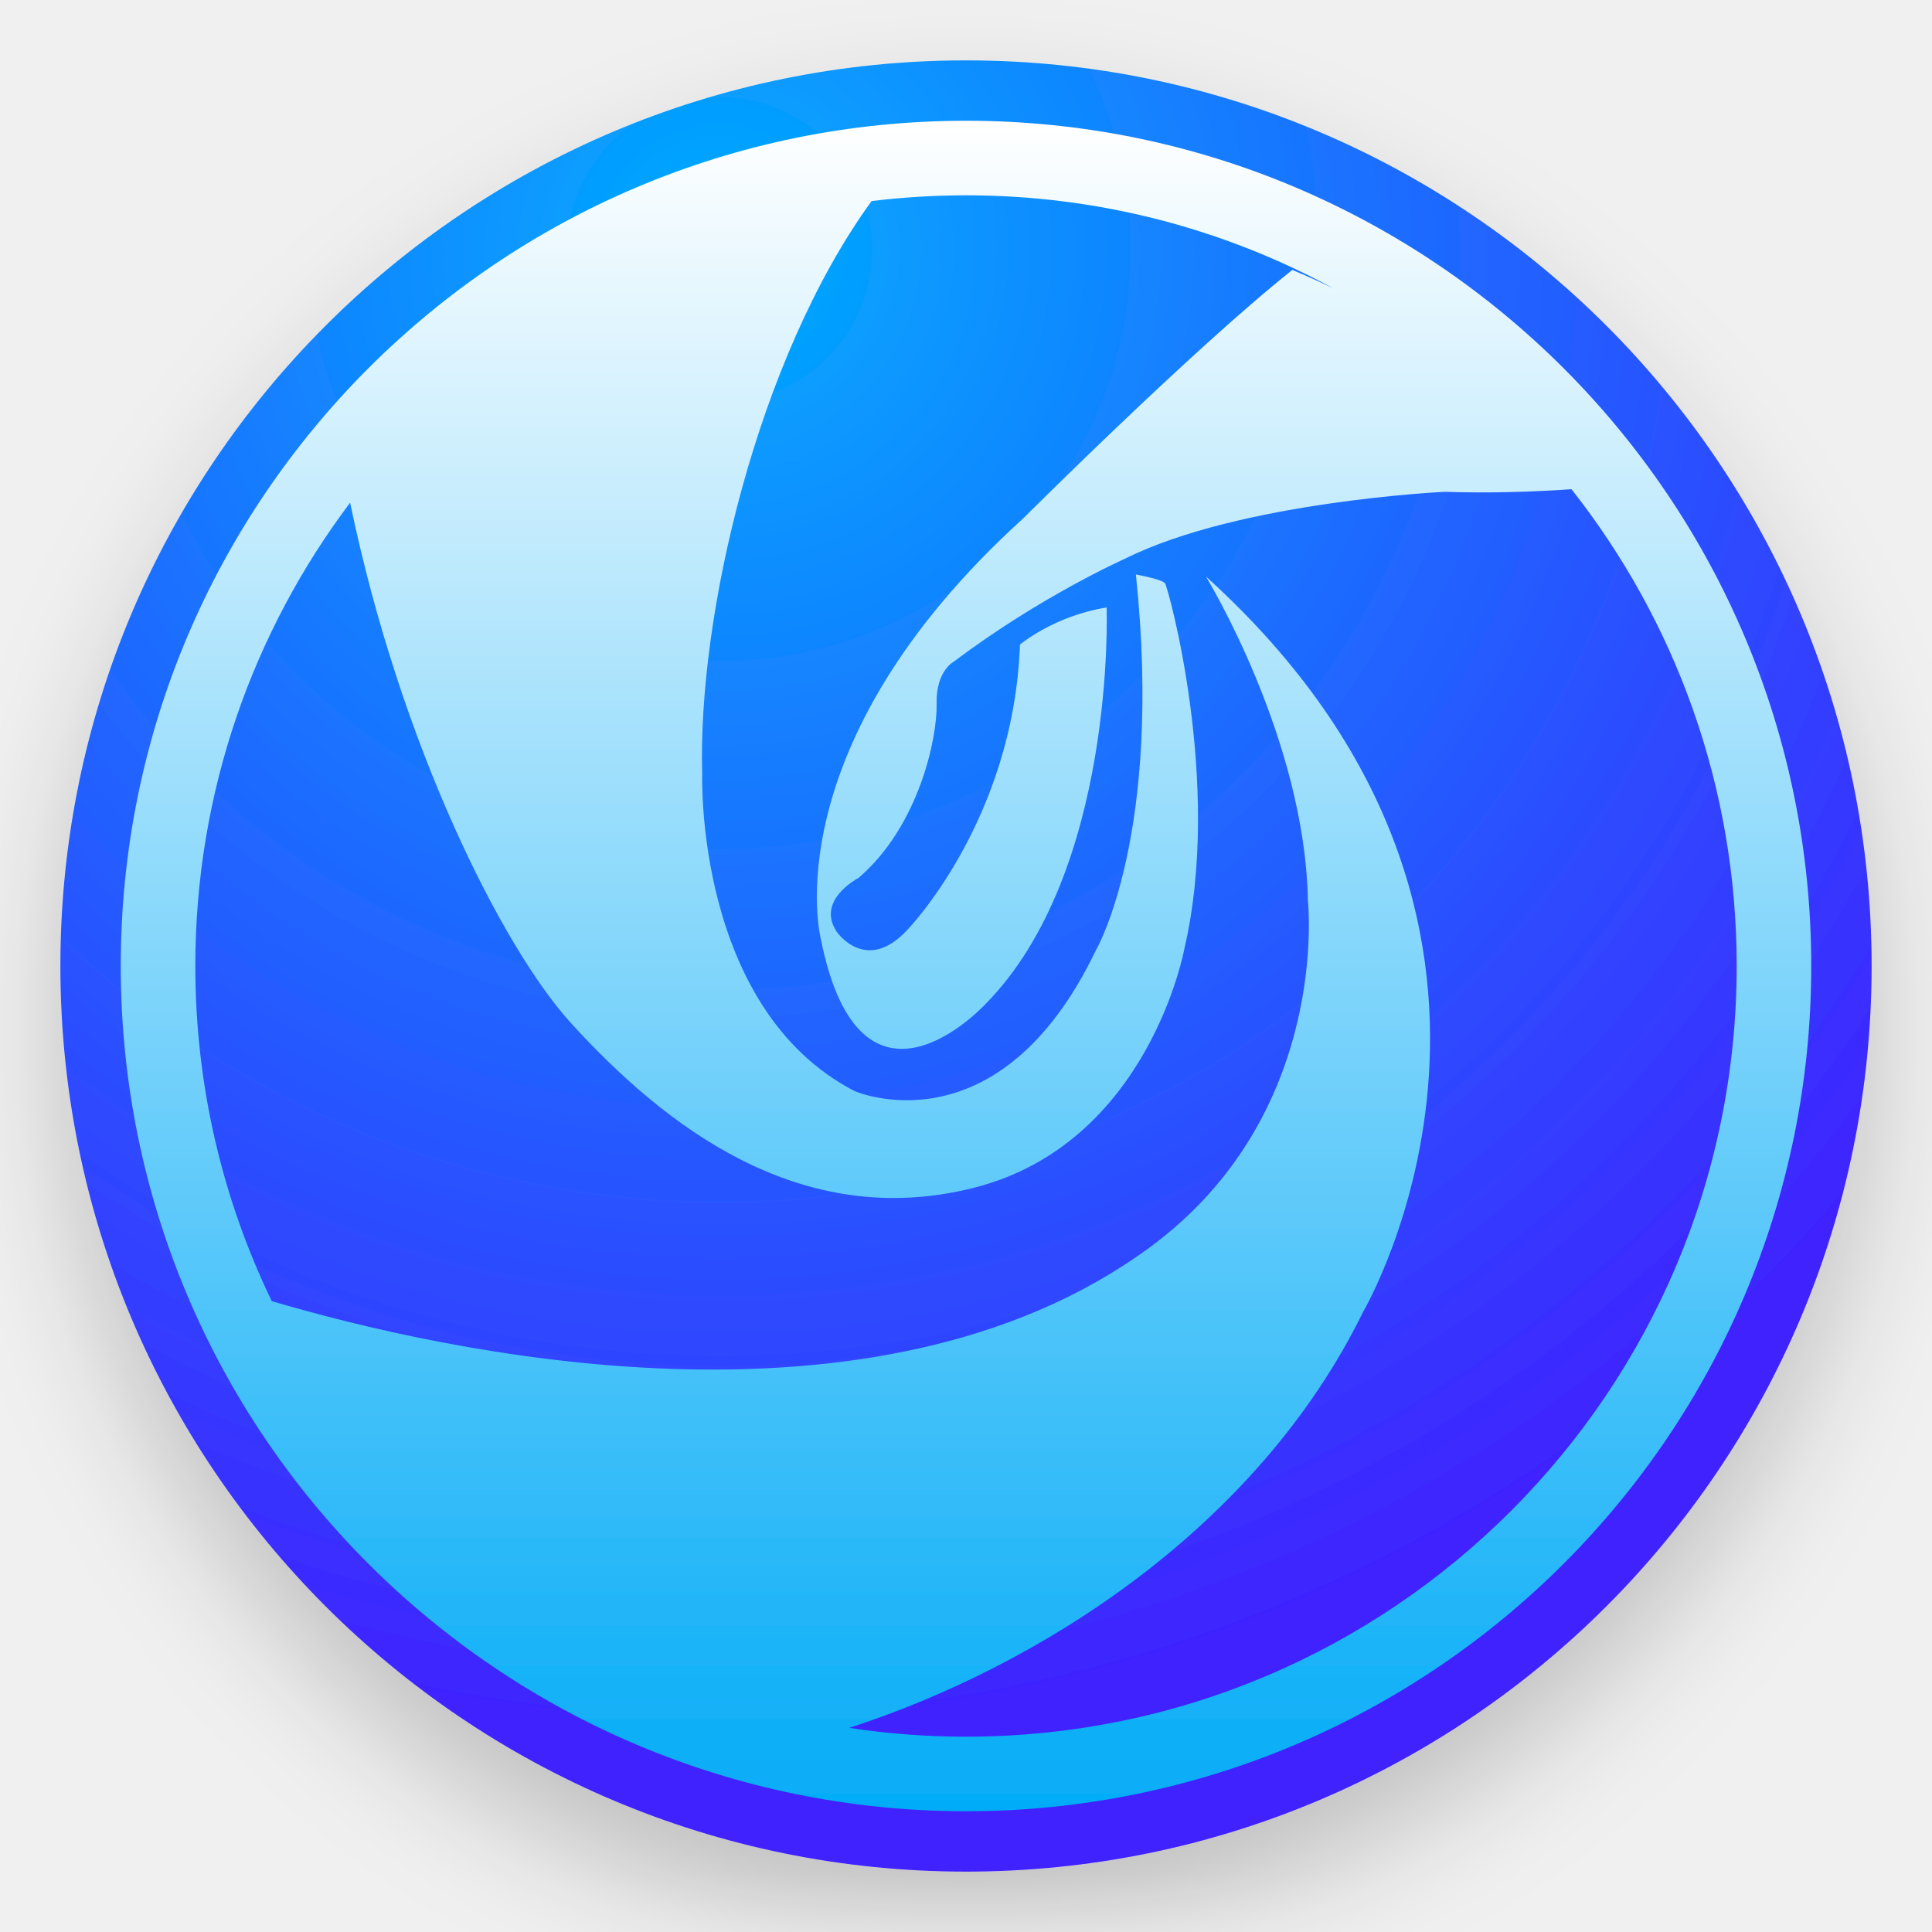
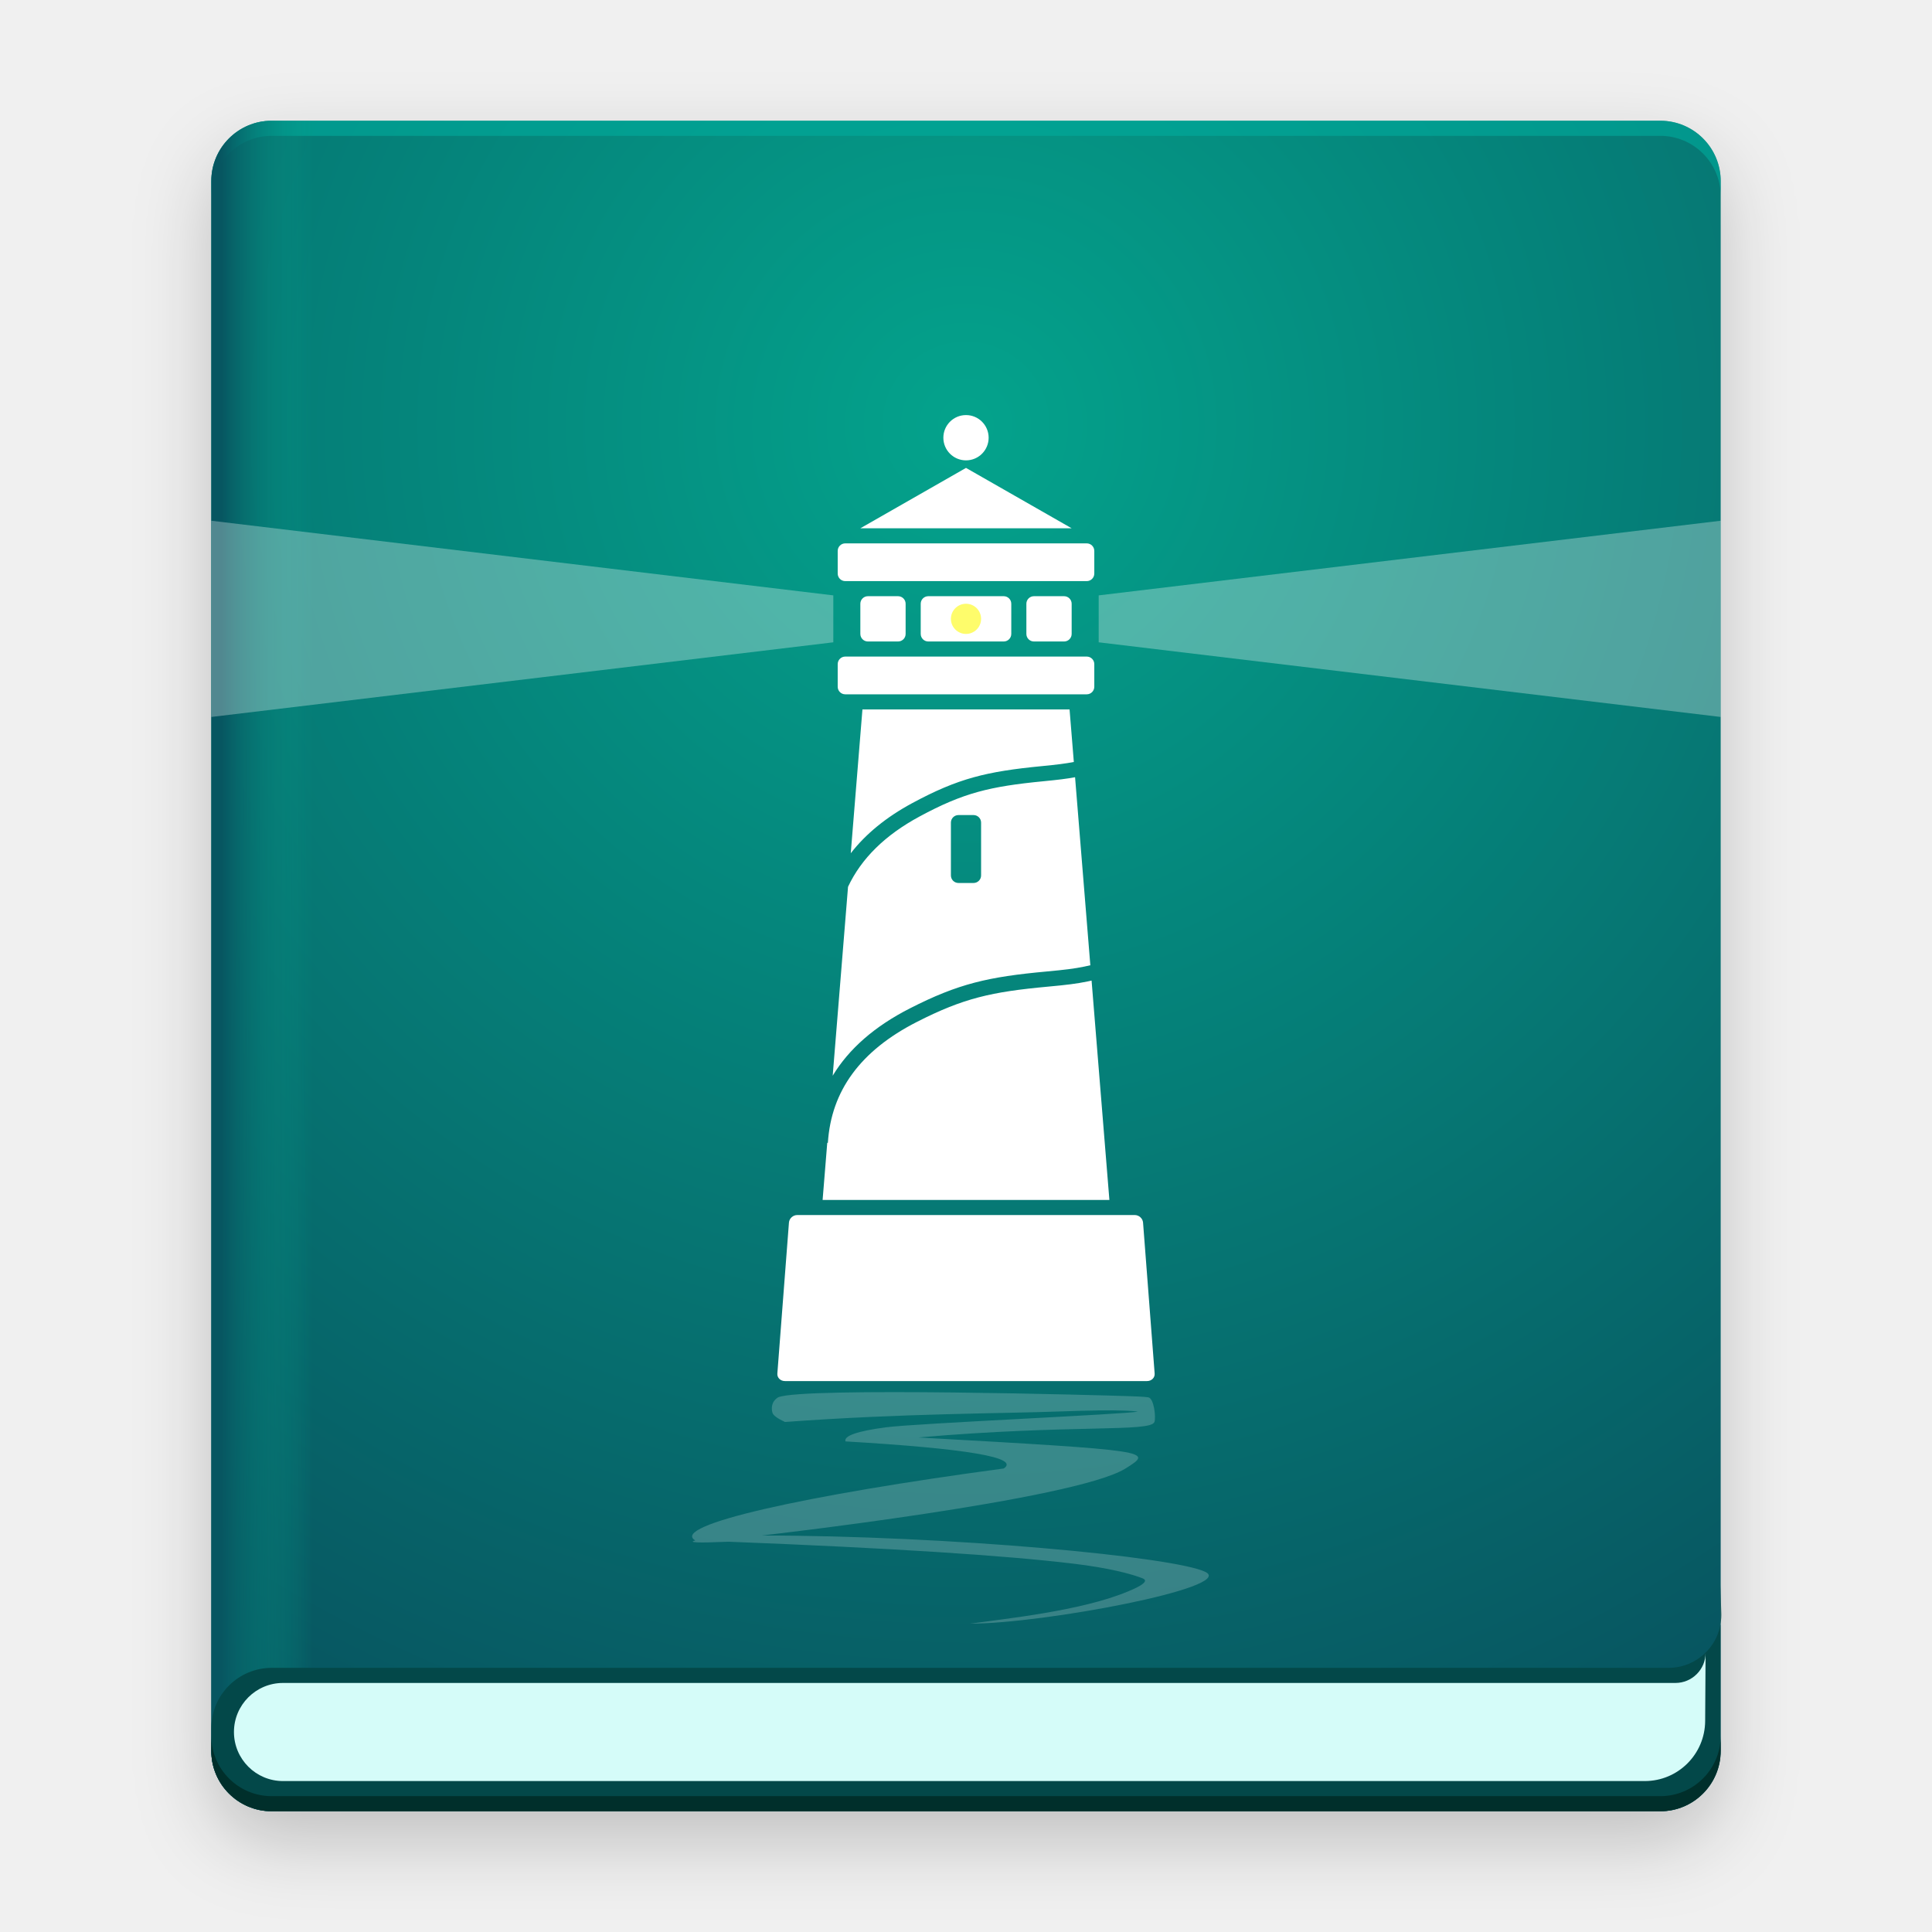
- <svg xmlns="http://www.w3.org/2000/svg" width="32px" height="32px" viewBox="0 0 32 32" version="1.1">
+ <svg xmlns="http://www.w3.org/2000/svg" xmlns:xlink="http://www.w3.org/1999/xlink" width="256px" height="256px" viewBox="0 0 256 256" version="1.1">
  <defs>
-     <filter x="-21.7%" y="-21.7%" width="143.3%" height="143.3%" filterUnits="objectBoundingBox" id="filter-1">
-       <feOffset dx="0" dy="1" in="SourceAlpha" result="shadowOffsetOuter1" />
-       <feGaussianBlur stdDeviation="1" in="shadowOffsetOuter1" result="shadowBlurOuter1" />
-       <feColorMatrix values="0 0 0 0 0   0 0 0 0 0   0 0 0 0 0  0 0 0 0.2 0" type="matrix" in="shadowBlurOuter1" result="shadowMatrixOuter1" />
-       <feMerge>
-         <feMergeNode in="shadowMatrixOuter1" />
-         <feMergeNode in="SourceGraphic" />
-       </feMerge>
+     <rect id="path-1" x="0" y="0" width="200" height="224" rx="8" />
+     <filter x="-8.5%" y="-5.8%" width="117.0%" height="115.2%" filterUnits="objectBoundingBox" id="filter-2">
+       <feOffset dx="0" dy="4" in="SourceAlpha" result="shadowOffsetOuter1" />
+       <feGaussianBlur stdDeviation="5" in="shadowOffsetOuter1" result="shadowBlurOuter1" />
+       <feComposite in="shadowBlurOuter1" in2="SourceAlpha" operator="out" result="shadowBlurOuter1" />
+       <feColorMatrix values="0 0 0 0 0   0 0 0 0 0   0 0 0 0 0  0 0 0 0.2 0" type="matrix" in="shadowBlurOuter1" />
    </filter>
-     <radialGradient cx="36.374%" cy="10.403%" fx="36.374%" fy="10.403%" r="83.143%" id="radialGradient-2">
-       <stop stop-color="#00ABFF" offset="0%" />
-       <stop stop-color="#4021FF" offset="100%" />
+     <radialGradient cx="50%" cy="17.574%" fx="50%" fy="17.574%" r="96.089%" gradientTransform="translate(0.5,0.175739),scale(1,0.892857),rotate(90),translate(-0.5,-0.175739)" id="radialGradient-3">
+       <stop stop-color="#04A38C" offset="0%" />
+       <stop stop-color="#075661" offset="100%" />
    </radialGradient>
-     <linearGradient x1="49.999%" y1="0%" x2="49.999%" y2="100%" id="linearGradient-3">
-       <stop stop-color="#FFFFFF" offset="0%" />
-       <stop stop-color="#04ACF7" offset="100%" />
+     <linearGradient x1="6.146%" y1="65.618%" x2="0%" y2="65.618%" id="linearGradient-4">
+       <stop stop-color="#04A38C" stop-opacity="0" offset="0%" />
+       <stop stop-color="#075661" offset="100%" />
    </linearGradient>
  </defs>
-   <g id="deepin-launcher-32px" stroke="none" stroke-width="1" fill="none" fill-rule="evenodd">
-     <g id="Group" filter="url(#filter-1)" transform="translate(1, 1)">
-       <path d="M0,15 C0,6.716 6.716,0 15,0 C23.284,0 30,6.716 30,15 C30,23.284 23.284,30 15,30 C6.716,30 0,23.284 0,15 Z" id="path14611" fill="url(#radialGradient-2)" />
-       <path d="M21.079,3.773 C19.272,2.792 17.201,2.235 15,2.235 C14.471,2.235 13.949,2.268 13.436,2.33 C11.537,4.947 10.552,9.215 10.631,11.827 C10.631,11.827 10.506,15.698 13.153,17.071 C13.153,17.071 15.532,18.116 17.153,14.736 C17.153,14.736 18.268,12.828 17.814,8.516 C17.814,8.516 18.248,8.593 18.297,8.662 C18.346,8.73 19.255,11.981 18.616,14.719 C18.616,14.719 18.028,17.937 15.136,18.672 C12.245,19.408 9.992,17.628 8.462,15.951 C7.323,14.702 5.632,11.349 4.799,7.326 C3.19,9.462 2.235,12.12 2.235,15 C2.235,16.989 2.69,18.872 3.502,20.551 C6.32,21.383 13.481,23.005 18.036,19.666 C21.052,17.456 20.663,13.916 20.663,13.916 C20.613,11.224 18.974,8.549 18.974,8.549 C25.348,14.316 21.581,20.722 21.581,20.722 C19.827,24.305 16.221,26.596 13.067,27.619 C13.697,27.715 14.343,27.765 15,27.765 C22.05,27.765 27.765,22.05 27.765,15 C27.765,12.019 26.742,9.276 25.029,7.103 C24.405,7.146 23.68,7.171 22.929,7.146 C22.929,7.146 19.537,7.305 17.635,8.253 C17.635,8.253 16.217,8.885 14.8,9.958 C14.8,9.958 14.499,10.108 14.513,10.661 C14.526,11.212 14.225,12.68 13.22,13.541 C13.22,13.541 12.503,13.91 12.862,14.437 C12.862,14.437 13.346,15.14 14.028,14.402 C14.028,14.402 15.787,12.592 15.894,9.677 C15.894,9.677 16.451,9.202 17.329,9.062 C17.329,9.062 17.491,13.436 15.321,15.632 C15.321,15.632 13.256,17.88 12.593,14.542 C12.593,14.542 11.785,11.362 15.948,7.586 C15.948,7.586 18.755,4.783 20.405,3.471 C20.633,3.566 20.858,3.667 21.079,3.773 Z M15,29 C7.268,29 1,22.732 1,15 C1,7.268 7.268,1 15,1 C22.732,1 29,7.268 29,15 C29,22.732 22.732,29 15,29 Z" id="Combined-Shape" fill="url(#linearGradient-3)" fill-rule="nonzero" />
+   <g id="Page-1" stroke="none" stroke-width="1" fill="none" fill-rule="evenodd">
+     <g id="deepin-manual">
+       <g id="Group-2" transform="translate(28, 16)">
+         <g id="Rectangle-9">
+           <use fill="black" fill-opacity="1" filter="url(#filter-2)" xlink:href="#path-1" />
+           <use fill-opacity="0.1" fill="#000000" fill-rule="evenodd" xlink:href="#path-1" />
+         </g>
+         <rect id="Rectangle-9" fill="url(#radialGradient-3)" x="0" y="0" width="200" height="224" rx="8" />
+         <path d="M200,10 C200,5.582 196.418,2 192,2 L8,2 C3.582,2 1.36697717e-14,5.582 1.42108547e-14,10 L1.42108547e-14,8 C1.36697717e-14,3.582 3.582,8.11624501e-16 8,0 L192,0 C196.418,-8.11624501e-16 200,3.582 200,8 L200,10 Z" id="Combined-Shape" fill-opacity="0.6" fill="#00AB9D" />
+         <rect id="Rectangle-9" fill="url(#linearGradient-4)" x="0" y="0" width="200" height="224" rx="8" />
+         <path d="M8,205 L170.052,205 L193.08,205 C196.946,205 200.08,201.866 200.08,198 C200.08,197.935 200.079,197.869 200.077,197.804 L199.971,194 L199.971,216 C199.971,220.418 196.389,224 191.971,224 L8,224 C3.582,224 -3.34255086e-15,220.418 -9.76996262e-15,216 L2.66453526e-14,213 C3.19905983e-14,208.582 3.582,205 8,205 Z" id="Rectangle-9" fill="#034849" />
+         <path d="M9.5,207 L173.441,207 L194,207 C196.209,207 198,205.209 198,203 L197.942,212.052 C197.913,216.45 194.34,220 189.942,220 L9.5,220 C5.91,220 3,217.09 3,213.5 L3,213.5 C3,209.91 5.91,207 9.5,207 Z" id="Rectangle-9" fill="#D5FCF9" />
+         <g id="Group" transform="translate(63, 39)" fill="#FFFFFF">
+           <path d="M19.337,87.538 L21.369,62.504 C23.134,58.749 26.283,55.653 30.845,53.19 C36.671,50.045 40.167,49.21 47.249,48.521 C49.188,48.332 50.337,48.195 51.452,47.986 L53.475,72.901 C53.216,72.963 52.953,73.022 52.685,73.077 C51.316,73.357 50.115,73.503 47.686,73.727 C39.945,74.439 36.005,75.329 29.551,78.622 C24.895,80.997 21.482,83.975 19.337,87.538 Z M18.615,96.429 L18.698,96.434 C19.132,89.535 23.02,84.221 30.482,80.414 C36.659,77.262 40.37,76.424 47.874,75.734 C50.375,75.504 51.631,75.35 53.095,75.051 C53.279,75.014 53.46,74.974 53.64,74.933 L56,104 L18,104 L18.615,96.429 Z M21.73,58.061 L23.278,39 L50.722,39 L51.288,45.965 C50.175,46.183 49.058,46.319 47.051,46.515 C39.721,47.228 35.985,48.121 29.872,51.42 C26.44,53.273 23.723,55.489 21.73,58.061 Z M14.634,106 L59.366,106 C59.928,106 60.417,106.448 60.46,107 L61.997,127 C62.04,127.552 61.586,128 60.984,128 L13.016,128 C12.414,128 11.96,127.552 12.003,127 L13.54,107 C13.583,106.448 14.072,106 14.634,106 Z M21,17 L53,17 C53.552,17 54,17.448 54,18 L54,21 C54,21.552 53.552,22 53,22 L21,22 C20.448,22 20,21.552 20,21 L20,18 C20,17.448 20.448,17 21,17 Z M23,15 L37,7 L51,15 L23,15 Z M37,6 C35.343,6 34,4.657 34,3 C34,1.343 35.343,0 37,0 C38.657,0 40,1.343 40,3 C40,4.657 38.657,6 37,6 Z M29,25 L29,29 C29,29.552 28.552,30 28,30 L24,30 C23.448,30 23,29.552 23,29 L23,25 C23,24.448 23.448,24 24,24 L28,24 C28.552,24 29,24.448 29,25 Z M51,25 L51,29 C51,29.552 50.552,30 50,30 L46,30 C45.448,30 45,29.552 45,29 L45,25 C45,24.448 45.448,24 46,24 L50,24 C50.552,24 51,24.448 51,25 Z M43,25 L43,29 C43,29.552 42.552,30 42,30 L32,30 C31.448,30 31,29.552 31,29 L31,25 C31,24.448 31.448,24 32,24 L42,24 C42.552,24 43,24.448 43,25 Z M21,32 L53,32 C53.552,32 54,32.448 54,33 L54,36 C54,36.552 53.552,37 53,37 L21,37 C20.448,37 20,36.552 20,36 L20,33 C20,32.448 20.448,32 21,32 Z M36,53 C35.448,53 35,53.448 35,54 L35,61 C35,61.552 35.448,62 36,62 L38,62 C38.552,62 39,61.552 39,61 L39,54 C39,53.448 38.552,53 38,53 L36,53 Z" id="Combined-Shape" />
+           <path d="M60.408,132.178 C60.414,132.182 60.419,132.186 60.425,132.189 C60.423,132.188 60.421,132.187 60.419,132.186 L60.408,132.178 Z M58.1,131.915 C56.23,131.844 53.36,131.88 49.495,132.023 C41.749,132.311 28.726,132.268 13.014,133.419 C12.005,132.952 11.451,132.542 11.352,132.189 C11.204,131.66 11.163,130.742 12.102,130.156 C15.149,128.748 56.199,129.909 58.1,129.982 C59.067,130.018 60.693,130.06 61.17,130.156 C61.913,130.307 62.19,132.816 61.968,133.419 C61.46,134.803 51.035,133.712 30.686,135.471 C61.968,137.226 61.843,137.262 58.138,139.582 C51.467,143.758 9.936,148.463 9.936,148.463 C34.51,148.463 64.793,151.272 68.755,153.305 C72.716,155.338 47.257,160.143 37.546,160.143 C42,159.515 52.285,158.463 58.44,155.884 C59.062,155.624 61.587,154.611 60.408,154.141 C58.891,153.536 55.869,152.755 51.307,152.203 C42.117,151.092 26.854,150.12 5.526,149.286 C1.514,149.46 0.049,149.403 1.132,149.115 C-2.315,147.134 15.591,143.123 42,139.582 C44.186,138.14 37.195,136.945 21.027,135.994 C20.798,135.252 22.594,134.629 26.413,134.125 C30.471,133.591 58.643,132.385 59.767,132.039 C59.359,131.984 58.802,131.942 58.1,131.915 Z" id="Path-3" fill-rule="nonzero" opacity="0.2" />
+         </g>
+         <path d="M82.418,69.11 L0,79 L0,53 L82.418,62.89 L82.418,69.11 Z M117.582,62.89 L200,53 L200,79 L117.582,69.11 L117.582,62.89 Z" id="Combined-Shape" fill="#FFFFFF" opacity="0.3" />
+         <circle id="Oval" fill="#FEFC6B" cx="100" cy="66" r="2" />
+         <path d="M200,214 L200,216 C200,220.418 196.418,224 192,224 L8,224 C3.582,224 5.41083001e-16,220.418 0,216 L0,214 C5.41083001e-16,218.418 3.582,222 8,222 L192,222 C196.418,222 200,218.418 200,214 Z" id="Combined-Shape" fill="#002F2B" />
+       </g>
    </g>
  </g>
</svg>
